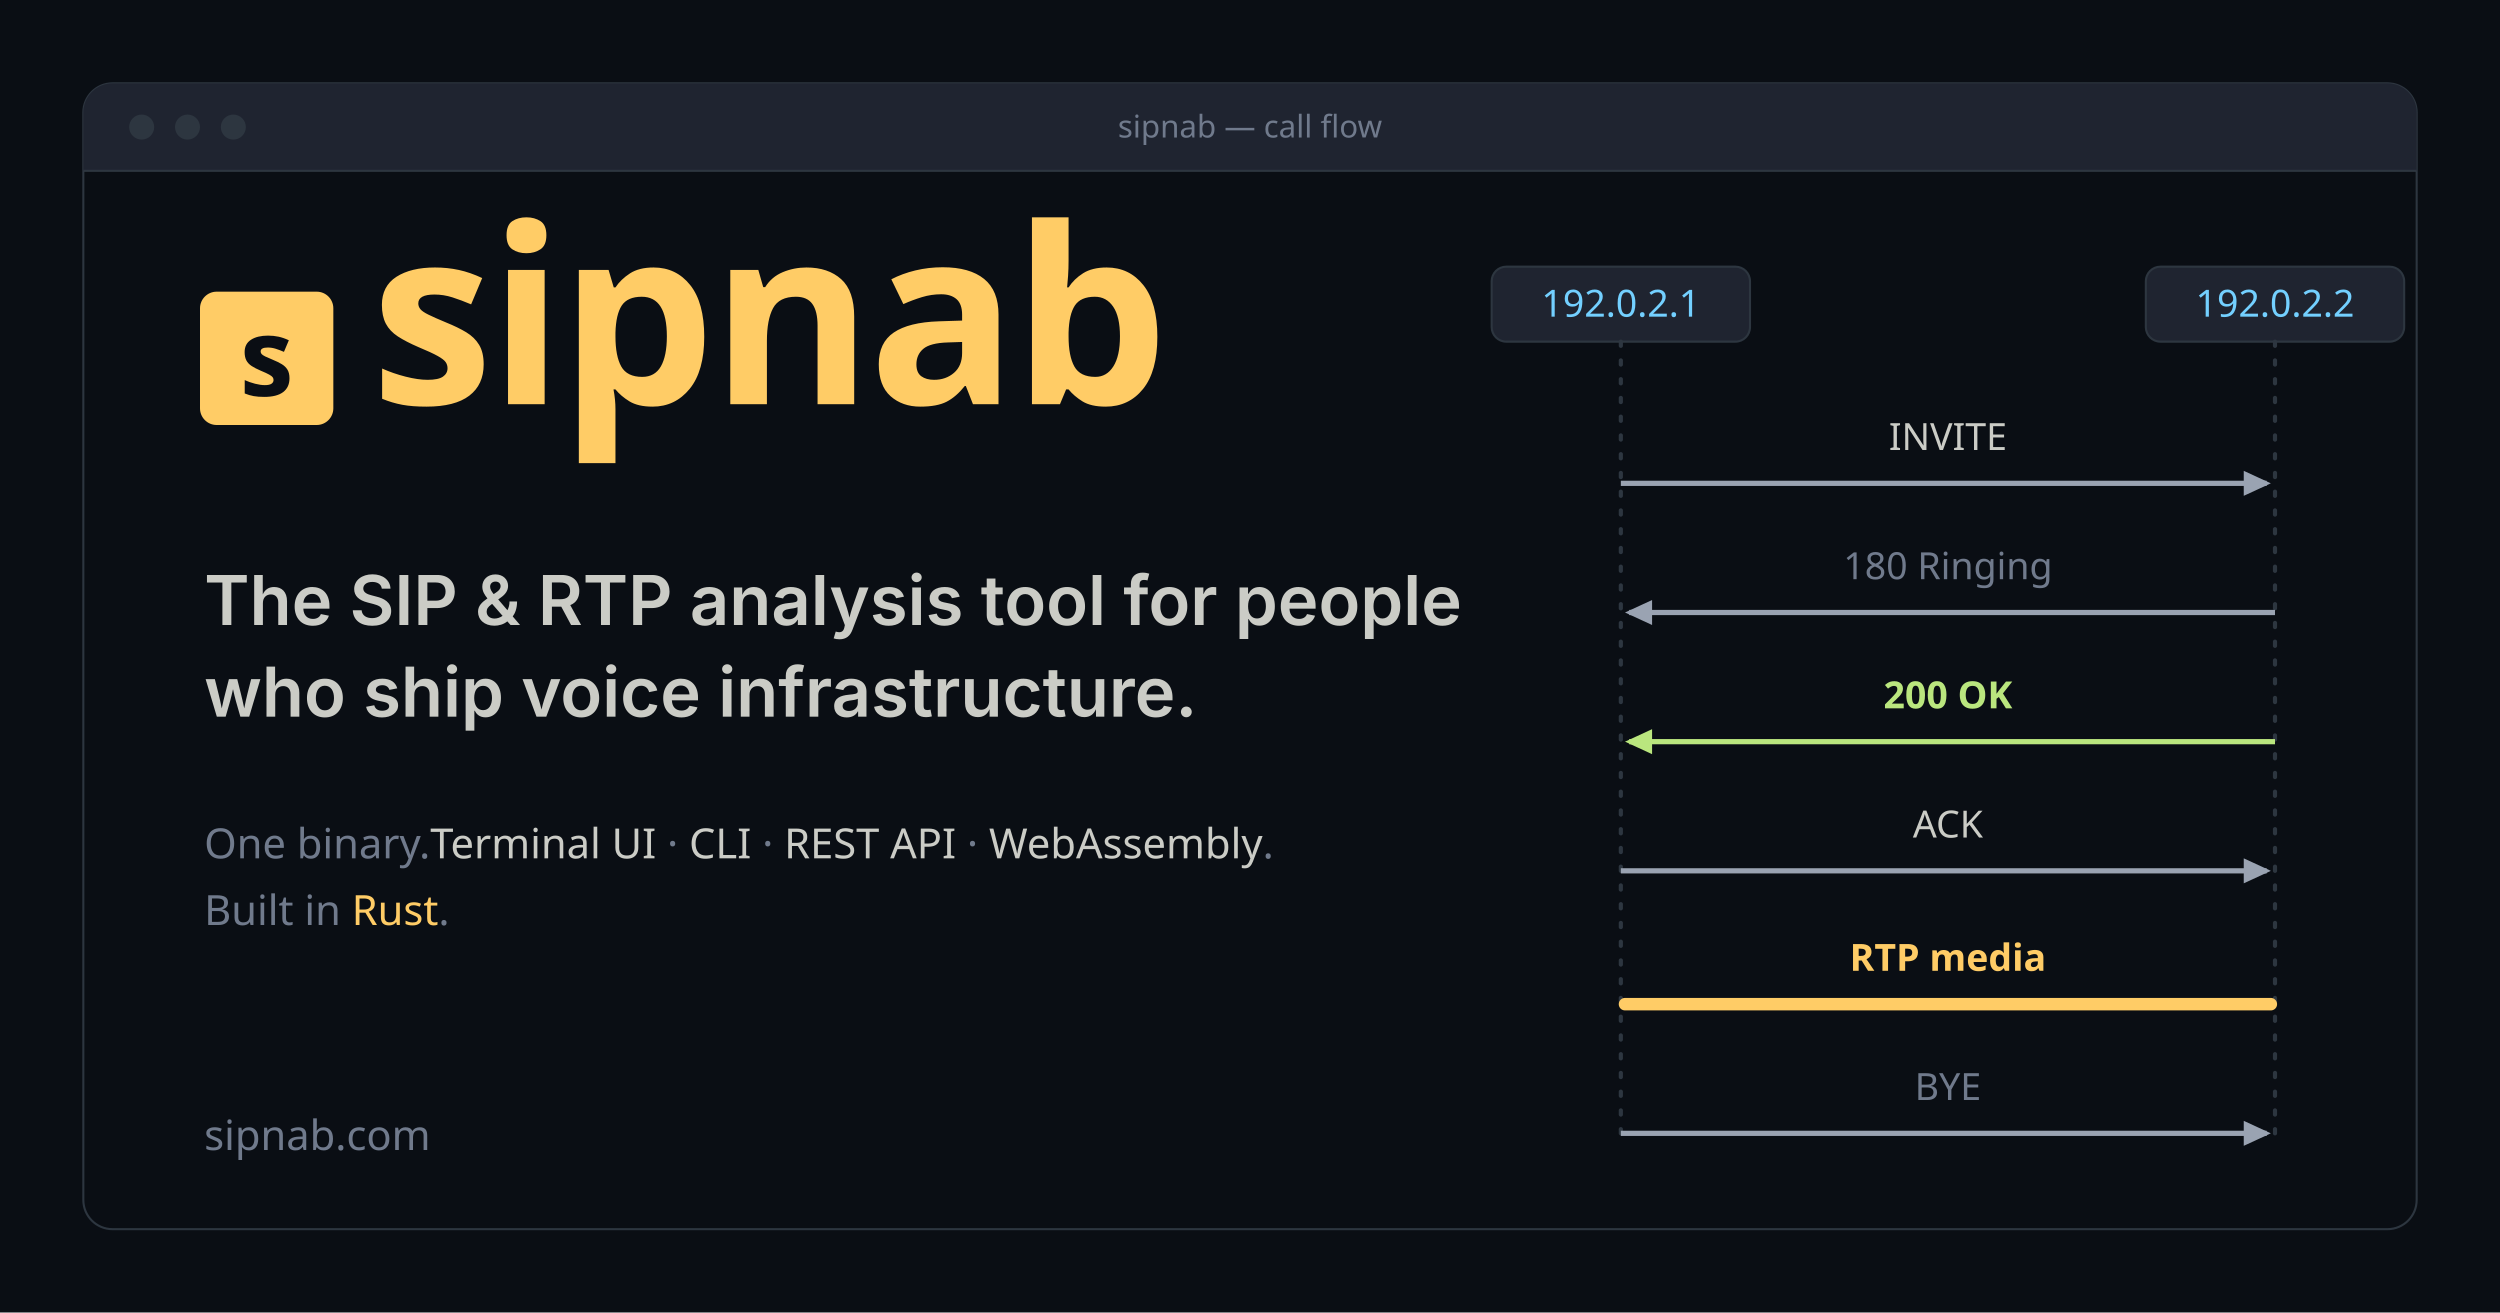
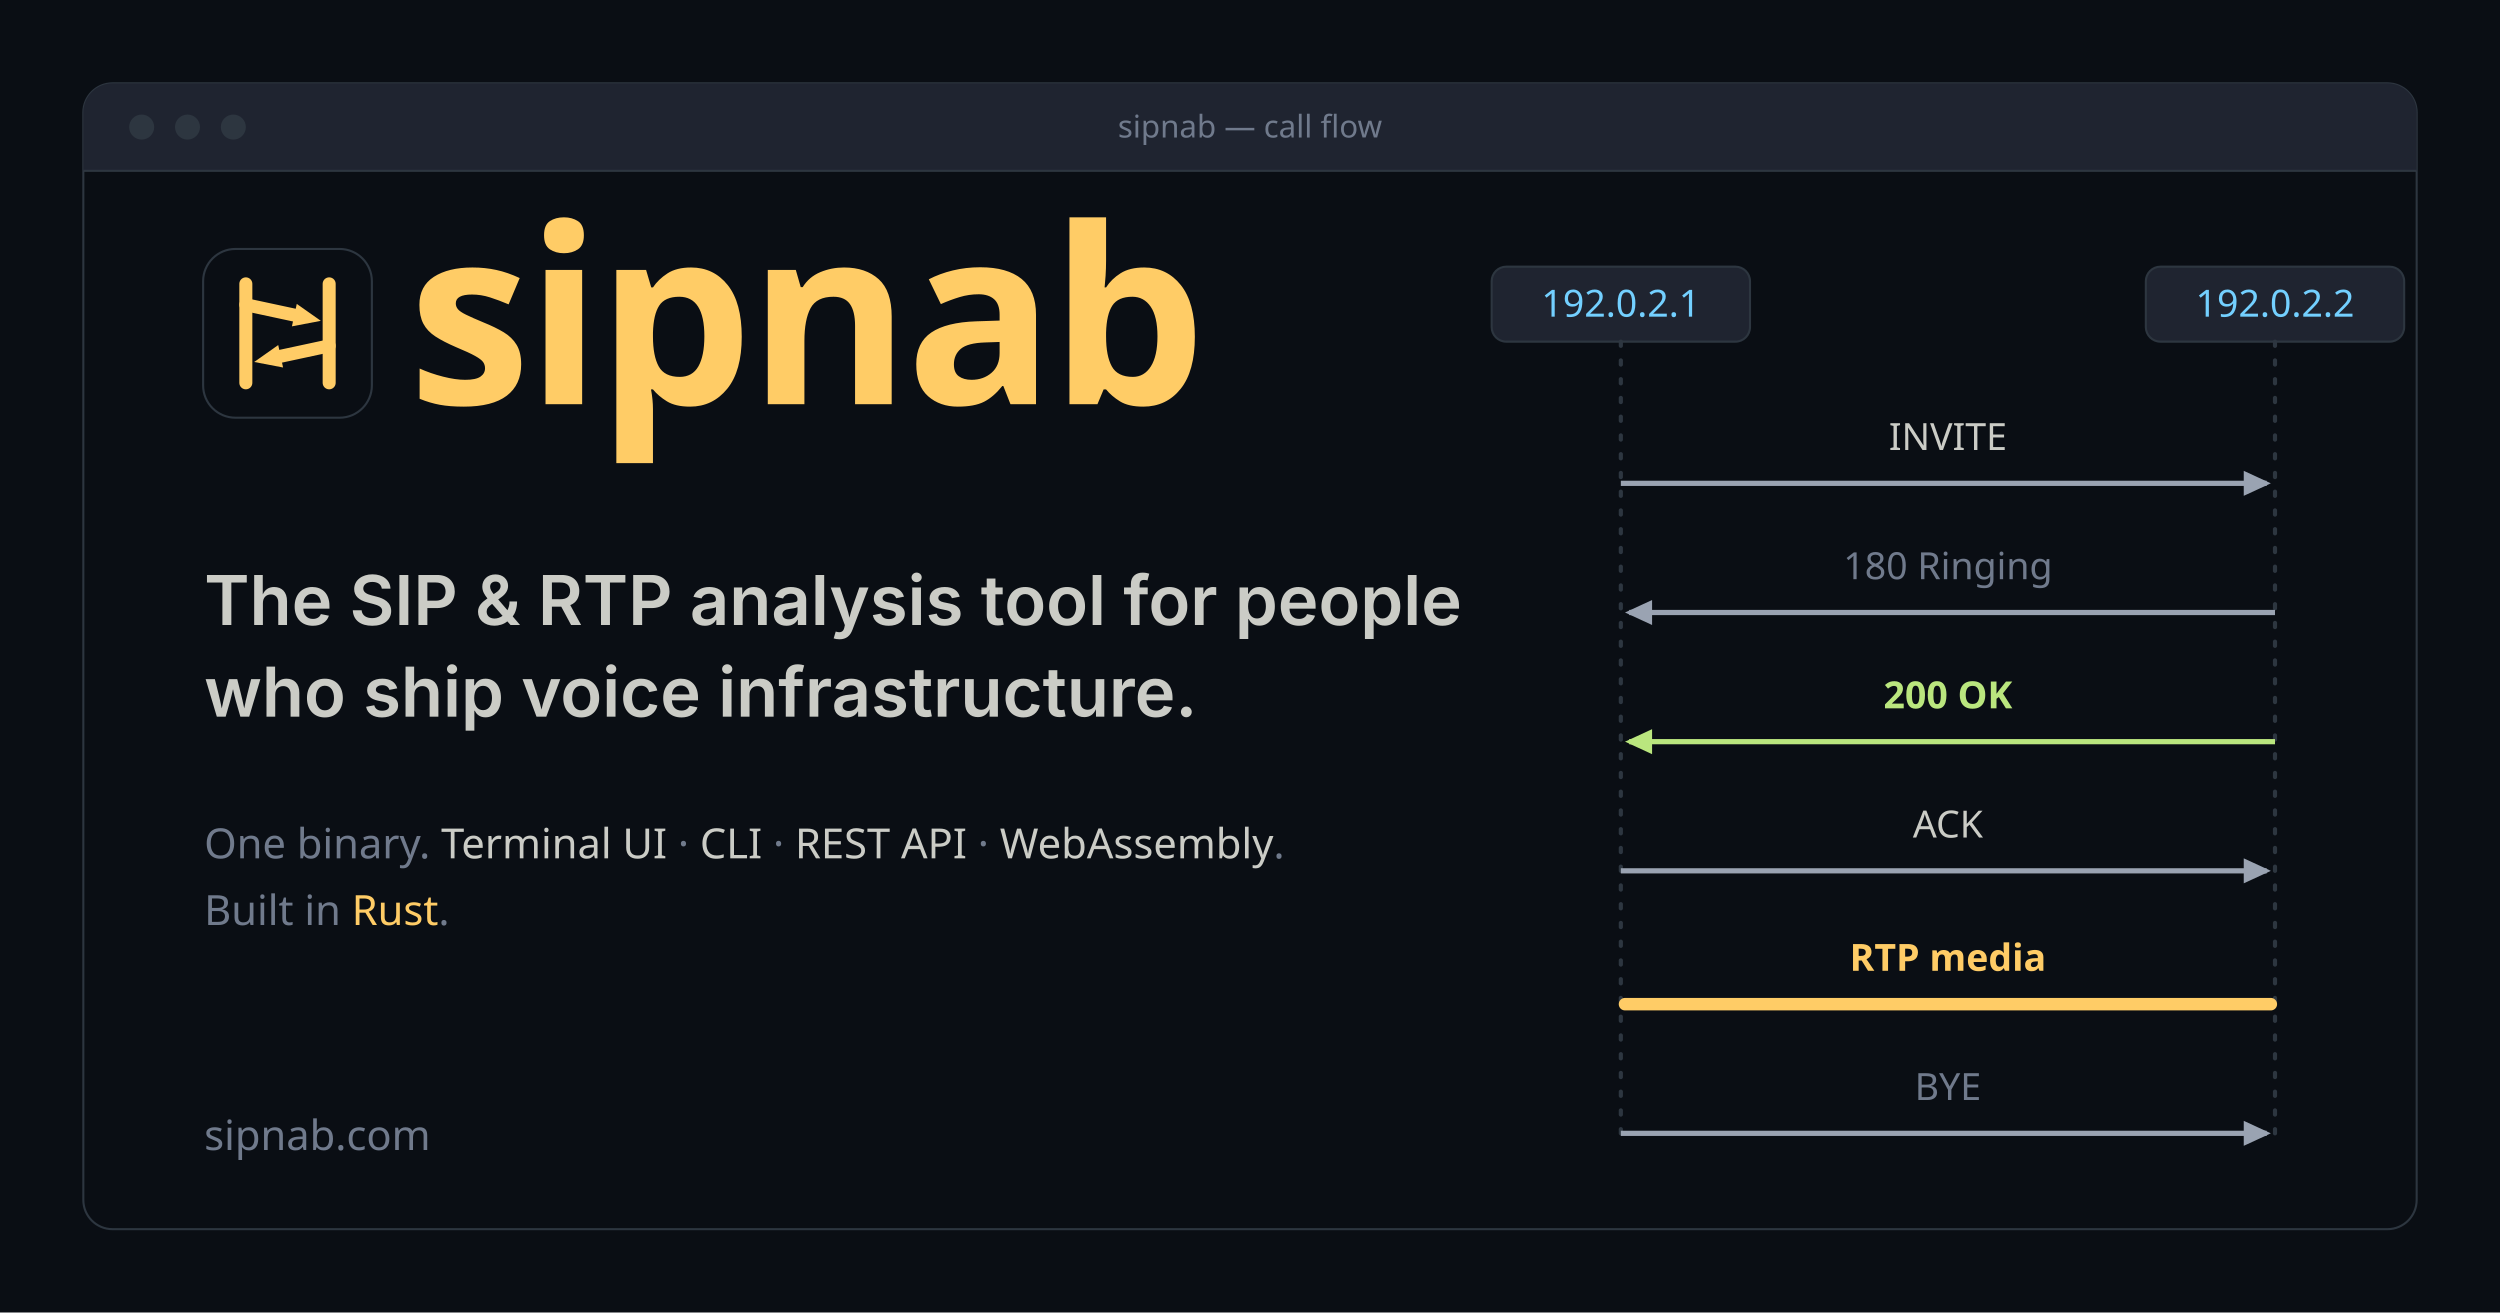
<svg xmlns="http://www.w3.org/2000/svg" width="1200" height="630" viewBox="0 0 1200 630">
  <rect width="1200" height="630" fill="#0a0e14" />
  <rect x="40" y="40" width="1120" height="550" rx="14" ry="14" fill="#0a0e14" stroke="#2d3640" stroke-width="1" />
  <path d="M40 54 a14 14 0 0 1 14 -14 h1092 a14 14 0 0 1 14 14 v28 h-1120 z" fill="#1f2430" />
  <line x1="40" y1="82" x2="1160" y2="82" stroke="#2d3640" stroke-width="1" />
  <circle cx="68" cy="61" r="6" fill="#2d3640" />
  <circle cx="90" cy="61" r="6" fill="#2d3640" />
  <circle cx="112" cy="61" r="6" fill="#2d3640" />
  <text x="600" y="66" text-anchor="middle" font-family="JetBrains Mono" font-weight="400" font-size="15" fill="#707a8c">sipnab — call flow</text>
-   <rect x="96" y="140" width="64" height="64" rx="8" ry="8" fill="#ffcc66" />
-   <text x="128" y="190" text-anchor="middle" font-family="JetBrains Mono" font-weight="700" font-size="52" fill="#0a0e14">s</text>
-   <text x="178" y="194" font-family="JetBrains Mono" font-weight="700" font-size="118" fill="#ffcc66" letter-spacing="-2">sipnab</text>
+   <rect x="97" y="119" width="82" height="82" rx="16" ry="16" fill="#2d3640" />
+   <g transform="translate(98 120) scale(2.5)">
+     <rect width="32" height="32" rx="6" fill="#0a0e14" />
+     <path d="M8 6.5v19M24 6.5v19" stroke="#ffcc66" stroke-width="2.5" stroke-linecap="round" />
+     <path d="M8 10.5L18.10 12.67" stroke="#ffcc66" stroke-width="2.5" stroke-linecap="round" />
+     <path d="M22.40 13.60L16.85 14.66L17.78 10.35z" fill="#ffcc66" />
+     <path d="M24 18.4L13.90 20.57" stroke="#ffcc66" stroke-width="2.5" stroke-linecap="round" />
+     <path d="M9.60 21.50L14.22 18.25L15.15 22.56z" fill="#ffcc66" />
+   </g>
+   <text x="196" y="194" font-family="JetBrains Mono" font-weight="700" font-size="118" fill="#ffcc66" letter-spacing="-2">sipnab</text>
  <text x="98" y="300" font-family="Inter" font-weight="600" font-size="33" fill="#cbccc6">The SIP &amp; RTP analysis tool for people</text>
  <text x="98" y="344" font-family="Inter" font-weight="600" font-size="33" fill="#cbccc6">who ship voice infrastructure.</text>
-   <text x="98" y="412" font-family="JetBrains Mono" font-weight="400" font-size="20" fill="#707a8c">One binary.<tspan fill="#cbccc6"> Terminal UI</tspan> · <tspan fill="#cbccc6">CLI</tspan> · <tspan fill="#cbccc6">REST API</tspan> · <tspan fill="#cbccc6">WebAssembly</tspan>.</text>
+   <text x="98" y="412" font-family="JetBrains Mono" font-weight="400" font-size="20" fill="#707a8c">One binary. <tspan fill="#cbccc6">Terminal UI</tspan> · <tspan fill="#cbccc6">CLI</tspan> · <tspan fill="#cbccc6">REST API</tspan> · <tspan fill="#cbccc6">WebAssembly</tspan>.</text>
  <text x="98" y="444" font-family="JetBrains Mono" font-weight="400" font-size="20" fill="#707a8c">Built in <tspan fill="#ffcc66">Rust</tspan>.</text>
  <text x="98" y="552" font-family="JetBrains Mono" font-weight="500" font-size="20" fill="#707a8c">sipnab.com</text>
  <defs>
    <marker id="hGray" markerWidth="13" markerHeight="12" refX="11" refY="6" orient="auto" markerUnits="userSpaceOnUse">
      <path d="M0 0 L13 6 L0 12 Z" fill="#9aa3b2" />
    </marker>
    <marker id="hGreen" markerWidth="13" markerHeight="12" refX="11" refY="6" orient="auto" markerUnits="userSpaceOnUse">
      <path d="M0 0 L13 6 L0 12 Z" fill="#bae67e" />
    </marker>
    <marker id="hAmber" markerWidth="12" markerHeight="11" refX="10" refY="5.5" orient="auto" markerUnits="userSpaceOnUse">
      <path d="M0 0 L12 5.5 L0 11 Z" fill="#ffcc66" />
    </marker>
  </defs>
  <rect x="716" y="128" width="124" height="36" rx="7" ry="7" fill="#1f2430" stroke="#2d3640" stroke-width="1" />
  <text x="778" y="152" text-anchor="middle" font-family="JetBrains Mono" font-weight="500" font-size="18" fill="#73d0ff">192.0.2.1</text>
  <rect x="1030" y="128" width="124" height="36" rx="7" ry="7" fill="#1f2430" stroke="#2d3640" stroke-width="1" />
  <text x="1092" y="152" text-anchor="middle" font-family="JetBrains Mono" font-weight="500" font-size="18" fill="#73d0ff">192.0.2.2</text>
  <line x1="778" y1="164" x2="778" y2="544" stroke="#2d3640" stroke-width="2" stroke-dasharray="2 7" stroke-linecap="round" />
  <line x1="1092" y1="164" x2="1092" y2="544" stroke="#2d3640" stroke-width="2" stroke-dasharray="2 7" stroke-linecap="round" />
  <text x="935" y="216" text-anchor="middle" font-family="JetBrains Mono" font-weight="500" font-size="18" fill="#cbccc6">INVITE</text>
  <line x1="778" y1="232" x2="1088" y2="232" stroke="#9aa3b2" stroke-width="2.5" marker-end="url(#hGray)" />
  <text x="935" y="278" text-anchor="middle" font-family="JetBrains Mono" font-weight="500" font-size="18" fill="#707a8c">180 Ringing</text>
  <line x1="1092" y1="294" x2="782" y2="294" stroke="#9aa3b2" stroke-width="2.5" marker-end="url(#hGray)" />
  <text x="935" y="340" text-anchor="middle" font-family="JetBrains Mono" font-weight="700" font-size="18" fill="#bae67e">200 OK</text>
  <line x1="1092" y1="356" x2="782" y2="356" stroke="#bae67e" stroke-width="2.5" marker-end="url(#hGreen)" />
  <text x="935" y="402" text-anchor="middle" font-family="JetBrains Mono" font-weight="500" font-size="18" fill="#cbccc6">ACK</text>
  <line x1="778" y1="418" x2="1088" y2="418" stroke="#9aa3b2" stroke-width="2.5" marker-end="url(#hGray)" />
  <text x="935" y="466" text-anchor="middle" font-family="JetBrains Mono" font-weight="700" font-size="18" fill="#ffcc66">RTP media</text>
  <line x1="780" y1="482" x2="1090" y2="482" stroke="#ffcc66" stroke-width="6" stroke-linecap="round" />
  <text x="935" y="528" text-anchor="middle" font-family="JetBrains Mono" font-weight="500" font-size="18" fill="#707a8c">BYE</text>
  <line x1="778" y1="544" x2="1088" y2="544" stroke="#9aa3b2" stroke-width="2.5" marker-end="url(#hGray)" />
</svg>
